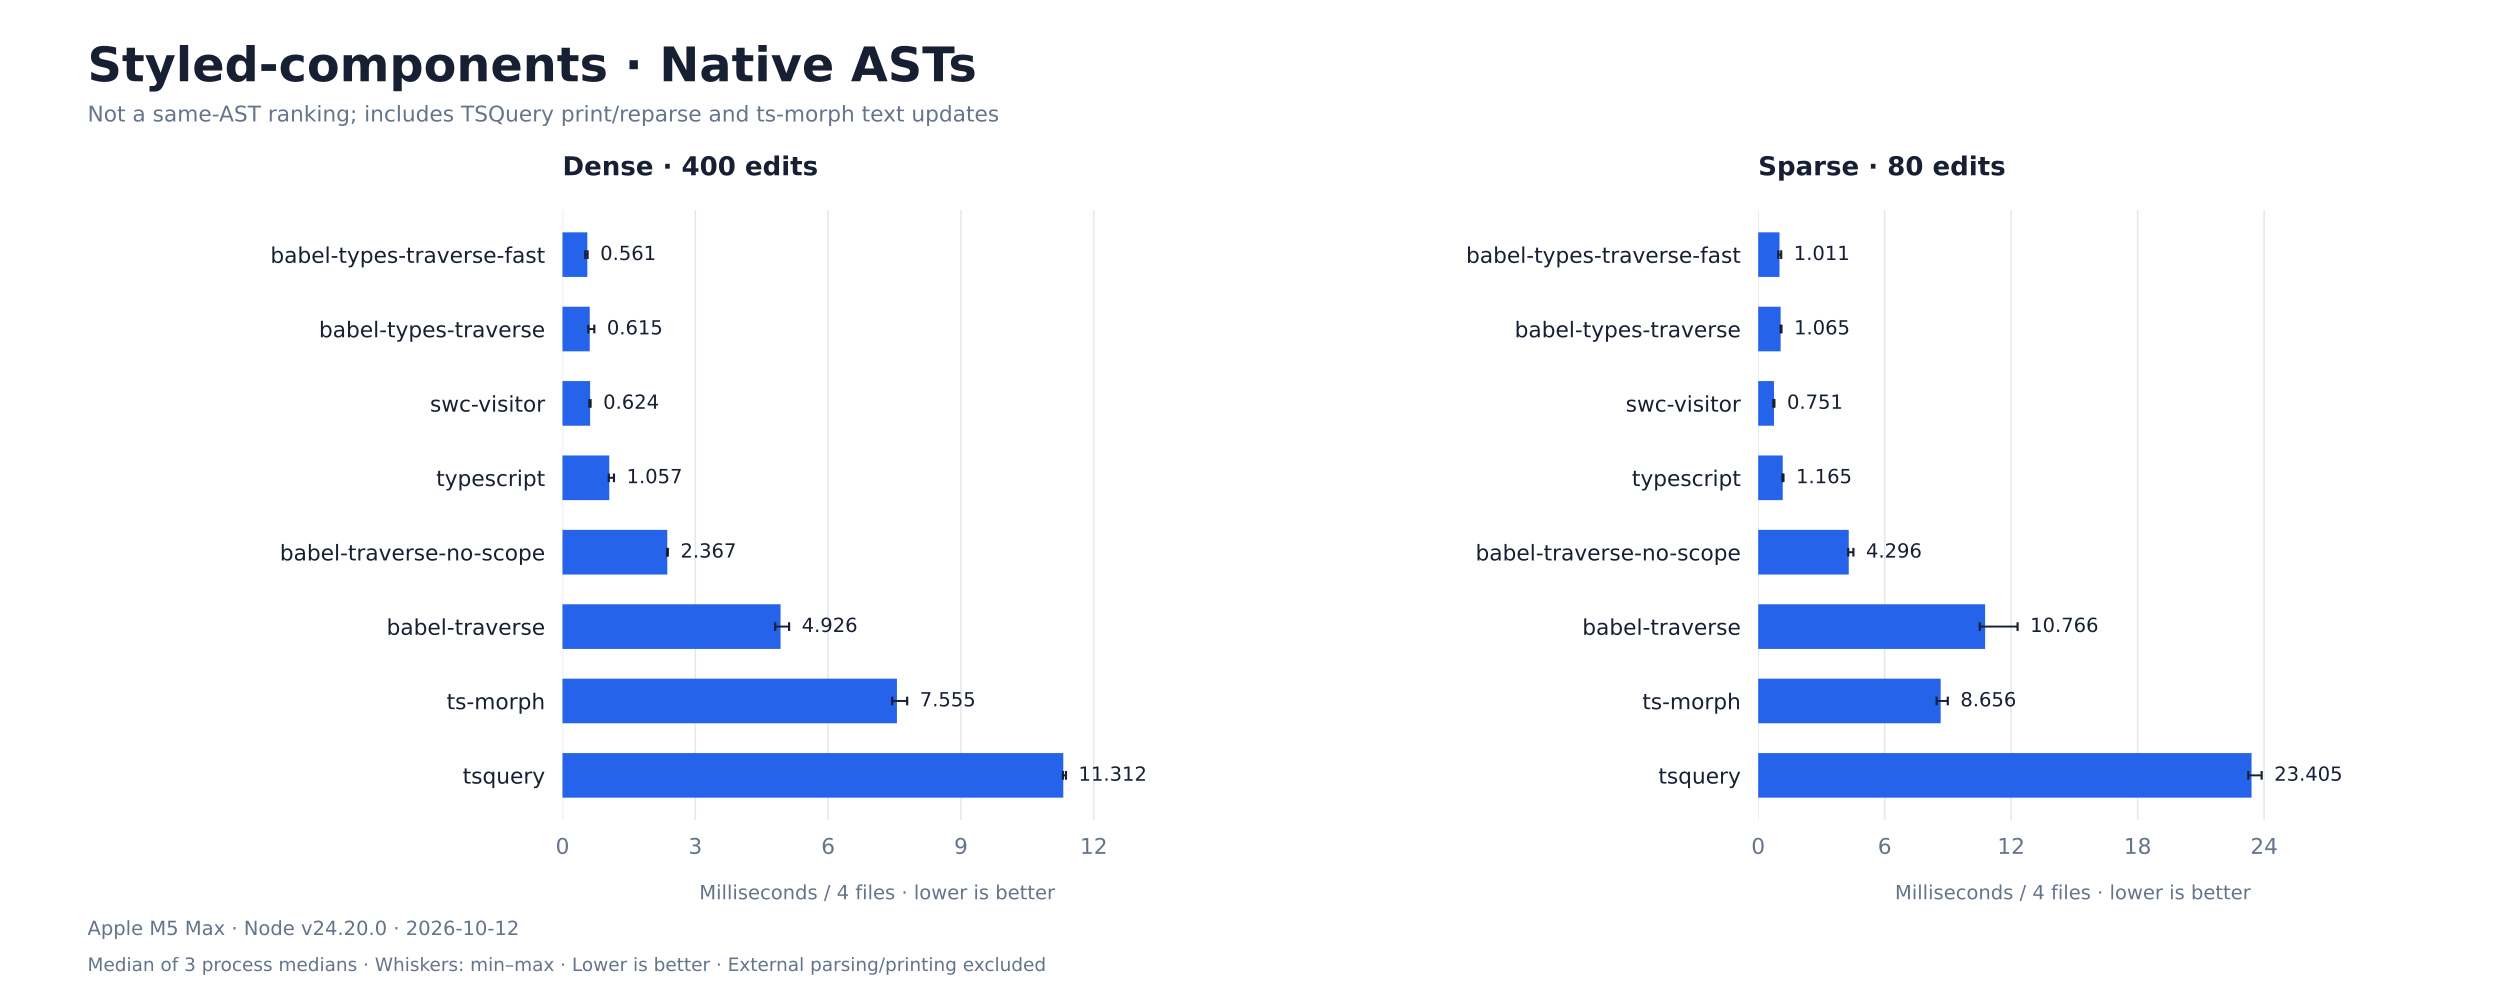
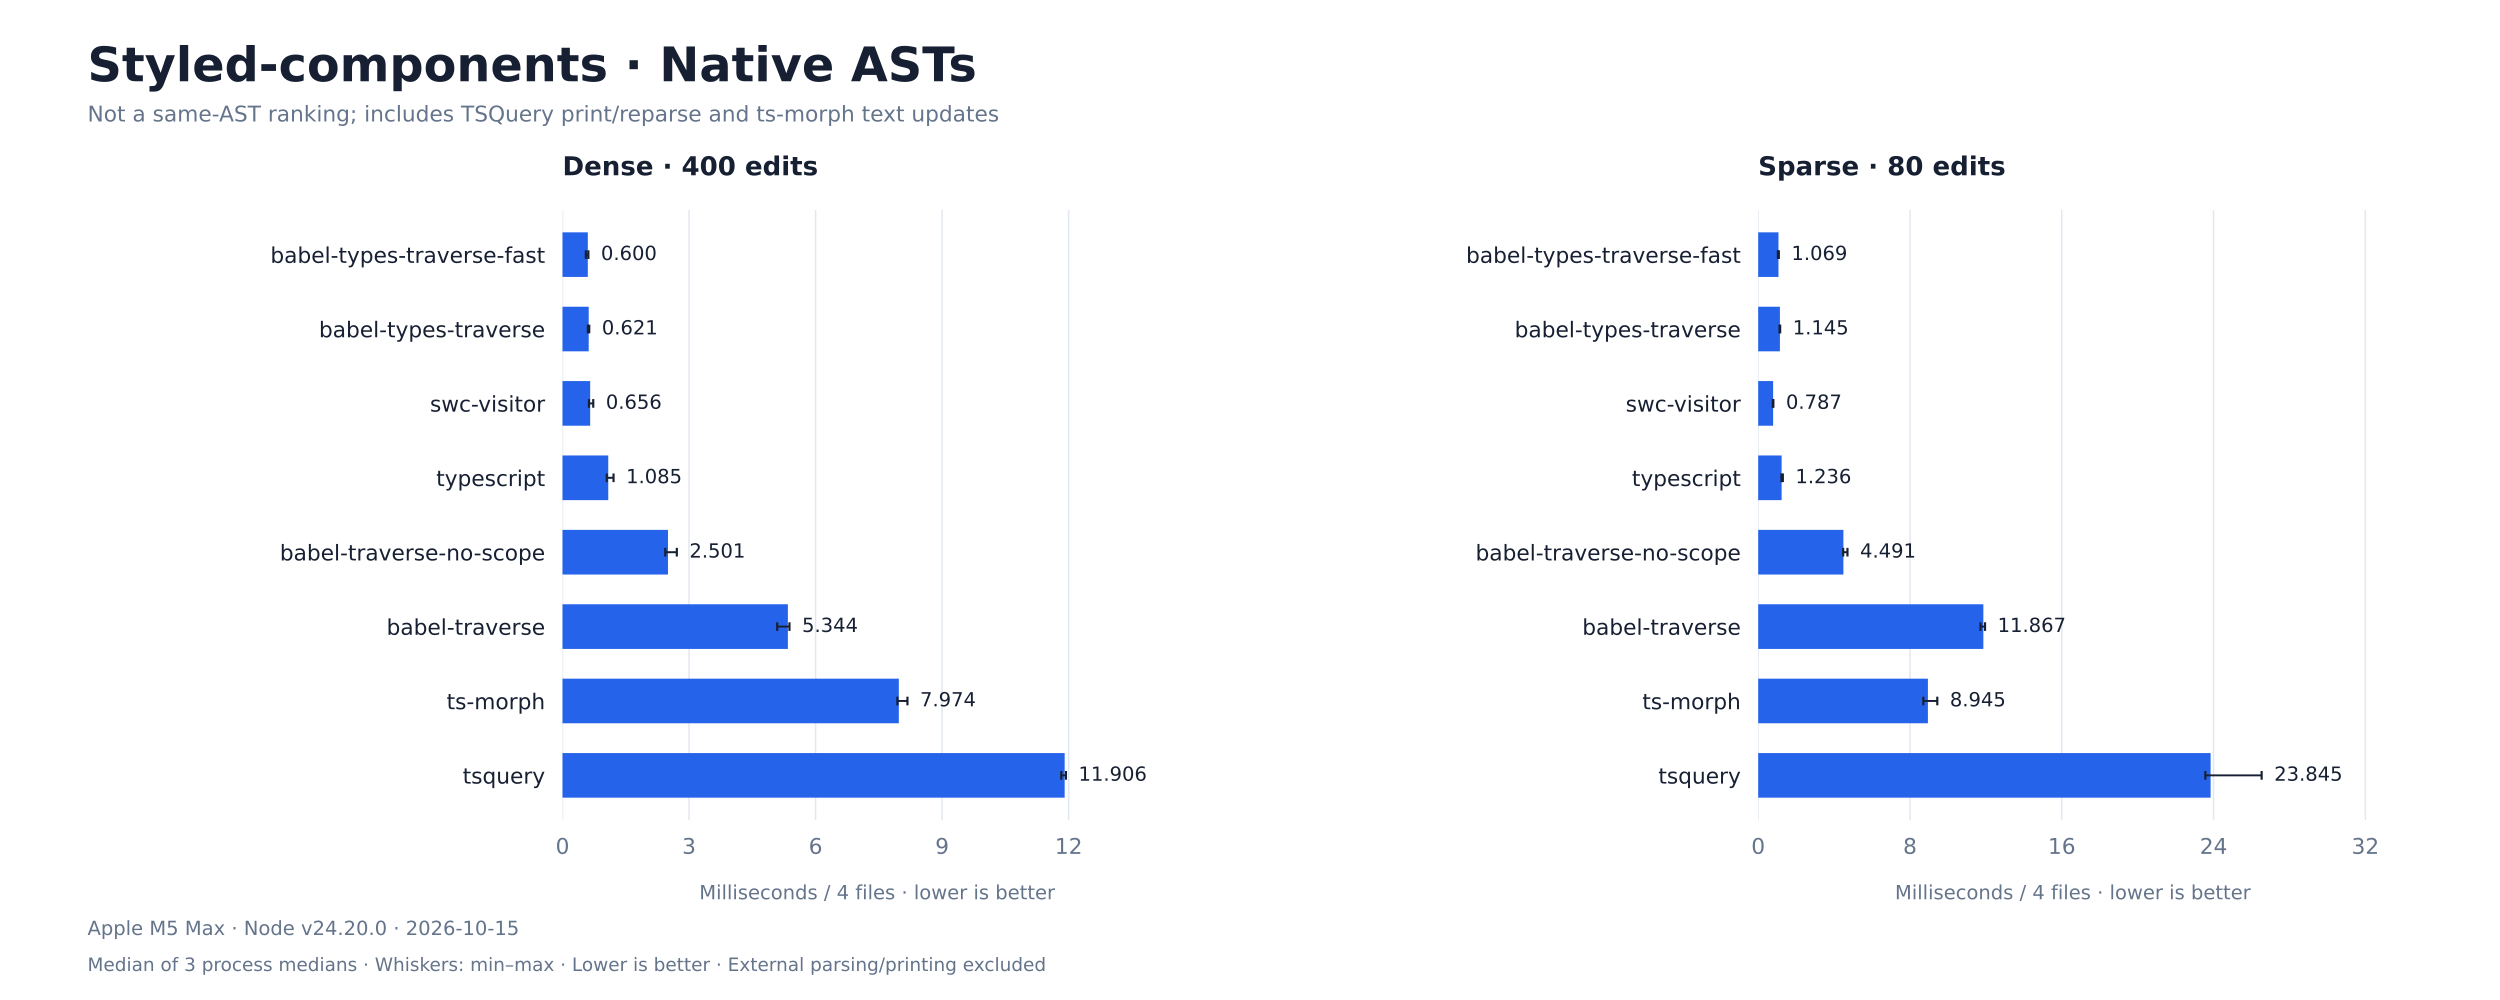
<svg xmlns="http://www.w3.org/2000/svg" xmlns:xlink="http://www.w3.org/1999/xlink" width="1152pt" height="460.8pt" viewBox="0 0 1152 460.8" version="1.1">
  <defs>
    <style type="text/css">*{stroke-linejoin: round; stroke-linecap: butt}</style>
  </defs>
  <g id="figure_1">
    <g id="patch_1">
      <path d="M 0 460.8 L 1152 460.8 L 1152 0 L 0 0 z " style="fill: #ffffff" />
    </g>
    <g id="axes_1">
      <g id="patch_2">
        <path d="M 259.2 377.856 L 549.186 377.856 L 549.186 96.768 L 259.2 96.768 z " style="fill: #ffffff" />
      </g>
      <g id="matplotlib.axis_1">
        <g id="xtick_1">
          <g id="line2d_1">
            <path d="M 259.2 377.856 L 259.2 96.768 " clip-path="url(#p7ad6d17c55)" style="fill: none; stroke: #e2e8f0; stroke-width: 0.7; stroke-linecap: square" />
          </g>
          <g id="line2d_2" />
          <g id="text_1">
            <text style="fill: #64748b; font: 10px 'DejaVu Sans'; text-anchor: middle" x="259.2" y="393.454" transform="rotate(-0 259.2 393.4544)">0</text>
          </g>
        </g>
        <g id="xtick_2">
          <g id="line2d_3">
-             <path d="M 320.401 377.856 L 320.401 96.768 " clip-path="url(#p7ad6d17c55)" style="fill: none; stroke: #e2e8f0; stroke-width: 0.7; stroke-linecap: square" />
+             <path d="M 317.508 377.856 L 317.508 96.768 " clip-path="url(#p7ad6d17c55)" style="fill: none; stroke: #e2e8f0; stroke-width: 0.7; stroke-linecap: square" />
          </g>
          <g id="line2d_4" />
          <g id="text_2">
-             <text style="fill: #64748b; font: 10px 'DejaVu Sans'; text-anchor: middle" x="320.401" y="393.454" transform="rotate(-0 320.4006 393.4544)">3</text>
+             <text style="fill: #64748b; font: 10px 'DejaVu Sans'; text-anchor: middle" x="317.508" y="393.454" transform="rotate(-0 317.5079 393.4544)">3</text>
          </g>
        </g>
        <g id="xtick_3">
          <g id="line2d_5">
-             <path d="M 381.601 377.856 L 381.601 96.768 " clip-path="url(#p7ad6d17c55)" style="fill: none; stroke: #e2e8f0; stroke-width: 0.7; stroke-linecap: square" />
+             <path d="M 375.816 377.856 L 375.816 96.768 " clip-path="url(#p7ad6d17c55)" style="fill: none; stroke: #e2e8f0; stroke-width: 0.7; stroke-linecap: square" />
          </g>
          <g id="line2d_6" />
          <g id="text_3">
-             <text style="fill: #64748b; font: 10px 'DejaVu Sans'; text-anchor: middle" x="381.601" y="393.454" transform="rotate(-0 381.6012 393.4544)">6</text>
+             <text style="fill: #64748b; font: 10px 'DejaVu Sans'; text-anchor: middle" x="375.816" y="393.454" transform="rotate(-0 375.8158 393.4544)">6</text>
          </g>
        </g>
        <g id="xtick_4">
          <g id="line2d_7">
-             <path d="M 442.802 377.856 L 442.802 96.768 " clip-path="url(#p7ad6d17c55)" style="fill: none; stroke: #e2e8f0; stroke-width: 0.7; stroke-linecap: square" />
+             <path d="M 434.124 377.856 L 434.124 96.768 " clip-path="url(#p7ad6d17c55)" style="fill: none; stroke: #e2e8f0; stroke-width: 0.7; stroke-linecap: square" />
          </g>
          <g id="line2d_8" />
          <g id="text_4">
-             <text style="fill: #64748b; font: 10px 'DejaVu Sans'; text-anchor: middle" x="442.802" y="393.454" transform="rotate(-0 442.8018 393.4544)">9</text>
+             <text style="fill: #64748b; font: 10px 'DejaVu Sans'; text-anchor: middle" x="434.124" y="393.454" transform="rotate(-0 434.1237 393.4544)">9</text>
          </g>
        </g>
        <g id="xtick_5">
          <g id="line2d_9">
-             <path d="M 504.002 377.856 L 504.002 96.768 " clip-path="url(#p7ad6d17c55)" style="fill: none; stroke: #e2e8f0; stroke-width: 0.7; stroke-linecap: square" />
+             <path d="M 492.432 377.856 L 492.432 96.768 " clip-path="url(#p7ad6d17c55)" style="fill: none; stroke: #e2e8f0; stroke-width: 0.7; stroke-linecap: square" />
          </g>
          <g id="line2d_10" />
          <g id="text_5">
-             <text style="fill: #64748b; font: 10px 'DejaVu Sans'; text-anchor: middle" x="504.002" y="393.454" transform="rotate(-0 504.0024 393.4544)">12</text>
+             <text style="fill: #64748b; font: 10px 'DejaVu Sans'; text-anchor: middle" x="492.432" y="393.454" transform="rotate(-0 492.4317 393.4544)">12</text>
          </g>
        </g>
        <g id="text_6">
          <text style="fill: #64748b; font: 9px 'DejaVu Sans'; text-anchor: middle" x="404.193" y="414.373" transform="rotate(-0 404.1931 414.3727)">Milliseconds / 4 files · lower is better</text>
        </g>
      </g>
      <g id="matplotlib.axis_2">
        <g id="ytick_1">
          <g id="line2d_11" />
          <g id="text_7">
            <text style="fill: #172033; font: 10px 'DejaVu Sans'; text-anchor: end" x="251.2" y="121.135" transform="rotate(-0 251.2 121.1346)">babel-types-traverse-fast</text>
          </g>
        </g>
        <g id="ytick_2">
          <g id="line2d_12" />
          <g id="text_8">
            <text style="fill: #172033; font: 10px 'DejaVu Sans'; text-anchor: end" x="251.2" y="155.414" transform="rotate(-0 251.2 155.4137)">babel-types-traverse</text>
          </g>
        </g>
        <g id="ytick_3">
          <g id="line2d_13" />
          <g id="text_9">
            <text style="fill: #172033; font: 10px 'DejaVu Sans'; text-anchor: end" x="251.2" y="189.693" transform="rotate(-0 251.2 189.6927)">swc-visitor</text>
          </g>
        </g>
        <g id="ytick_4">
          <g id="line2d_14" />
          <g id="text_10">
            <text style="fill: #172033; font: 10px 'DejaVu Sans'; text-anchor: end" x="251.2" y="223.972" transform="rotate(-0 251.2 223.9717)">typescript</text>
          </g>
        </g>
        <g id="ytick_5">
          <g id="line2d_15" />
          <g id="text_11">
            <text style="fill: #172033; font: 10px 'DejaVu Sans'; text-anchor: end" x="251.2" y="258.251" transform="rotate(-0 251.2 258.2507)">babel-traverse-no-scope</text>
          </g>
        </g>
        <g id="ytick_6">
          <g id="line2d_16" />
          <g id="text_12">
            <text style="fill: #172033; font: 10px 'DejaVu Sans'; text-anchor: end" x="251.2" y="292.53" transform="rotate(-0 251.2 292.5298)">babel-traverse</text>
          </g>
        </g>
        <g id="ytick_7">
          <g id="line2d_17" />
          <g id="text_13">
            <text style="fill: #172033; font: 10px 'DejaVu Sans'; text-anchor: end" x="251.2" y="326.809" transform="rotate(-0 251.2 326.8088)">ts-morph</text>
          </g>
        </g>
        <g id="ytick_8">
          <g id="line2d_18" />
          <g id="text_14">
            <text style="fill: #172033; font: 10px 'DejaVu Sans'; text-anchor: end" x="251.2" y="361.088" transform="rotate(-0 251.2 361.0878)">tsquery</text>
          </g>
        </g>
      </g>
      <g id="patch_3">
-         <path d="M 259.2 107.052 L 270.647 107.052 L 270.647 127.619 L 259.2 127.619 z " clip-path="url(#p7ad6d17c55)" style="fill: #2563eb" />
+         <path d="M 259.2 107.052 L 270.866 107.052 L 270.866 127.619 L 259.2 127.619 z " clip-path="url(#p7ad6d17c55)" style="fill: #2563eb" />
      </g>
      <g id="patch_4">
-         <path d="M 259.2 141.331 L 271.751 141.331 L 271.751 161.898 L 259.2 161.898 z " clip-path="url(#p7ad6d17c55)" style="fill: #2563eb" />
+         <path d="M 259.2 141.331 L 271.277 141.331 L 271.277 161.898 L 259.2 161.898 z " clip-path="url(#p7ad6d17c55)" style="fill: #2563eb" />
      </g>
      <g id="patch_5">
-         <path d="M 259.2 175.61 L 271.928 175.61 L 271.928 196.177 L 259.2 196.177 z " clip-path="url(#p7ad6d17c55)" style="fill: #2563eb" />
+         <path d="M 259.2 175.61 L 271.949 175.61 L 271.949 196.177 L 259.2 196.177 z " clip-path="url(#p7ad6d17c55)" style="fill: #2563eb" />
      </g>
      <g id="patch_6">
-         <path d="M 259.2 209.889 L 280.758 209.889 L 280.758 230.456 L 259.2 230.456 z " clip-path="url(#p7ad6d17c55)" style="fill: #2563eb" />
+         <path d="M 259.2 209.889 L 280.286 209.889 L 280.286 230.456 L 259.2 230.456 z " clip-path="url(#p7ad6d17c55)" style="fill: #2563eb" />
      </g>
      <g id="patch_7">
-         <path d="M 259.2 244.168 L 307.494 244.168 L 307.494 264.735 L 259.2 264.735 z " clip-path="url(#p7ad6d17c55)" style="fill: #2563eb" />
+         <path d="M 259.2 244.168 L 307.807 244.168 L 307.807 264.735 L 259.2 264.735 z " clip-path="url(#p7ad6d17c55)" style="fill: #2563eb" />
      </g>
      <g id="patch_8">
-         <path d="M 259.2 278.447 L 359.682 278.447 L 359.682 299.014 L 259.2 299.014 z " clip-path="url(#p7ad6d17c55)" style="fill: #2563eb" />
+         <path d="M 259.2 278.447 L 363.06 278.447 L 363.06 299.014 L 259.2 299.014 z " clip-path="url(#p7ad6d17c55)" style="fill: #2563eb" />
      </g>
      <g id="patch_9">
-         <path d="M 259.2 312.726 L 413.316 312.726 L 413.316 333.293 L 259.2 333.293 z " clip-path="url(#p7ad6d17c55)" style="fill: #2563eb" />
+         <path d="M 259.2 312.726 L 414.184 312.726 L 414.184 333.293 L 259.2 333.293 z " clip-path="url(#p7ad6d17c55)" style="fill: #2563eb" />
      </g>
      <g id="patch_10">
-         <path d="M 259.2 347.005 L 489.967 347.005 L 489.967 367.572 L 259.2 367.572 z " clip-path="url(#p7ad6d17c55)" style="fill: #2563eb" />
+         <path d="M 259.2 347.005 L 490.596 347.005 L 490.596 367.572 L 259.2 367.572 z " clip-path="url(#p7ad6d17c55)" style="fill: #2563eb" />
      </g>
      <g id="text_15">
-         <text style="fill: #172033; font: 9px 'DejaVu Sans'; text-anchor: start" x="276.565" y="119.819" transform="rotate(-0 276.565 119.8189)">0.561</text>
+         <text style="fill: #172033; font: 9px 'DejaVu Sans'; text-anchor: start" x="276.919" y="119.819" transform="rotate(-0 276.9192 119.8189)">0.600</text>
      </g>
      <g id="text_16">
-         <text style="fill: #172033; font: 9px 'DejaVu Sans'; text-anchor: start" x="279.646" y="154.098" transform="rotate(-0 279.6462 154.0979)">0.615</text>
+         <text style="fill: #172033; font: 9px 'DejaVu Sans'; text-anchor: start" x="277.318" y="154.098" transform="rotate(-0 277.3181 154.0979)">0.621</text>
      </g>
      <g id="text_17">
-         <text style="fill: #172033; font: 9px 'DejaVu Sans'; text-anchor: start" x="277.939" y="188.377" transform="rotate(-0 277.9386 188.3769)">0.624</text>
+         <text style="fill: #172033; font: 9px 'DejaVu Sans'; text-anchor: start" x="279.171" y="188.377" transform="rotate(-0 279.1714 188.3769)">0.656</text>
      </g>
      <g id="text_18">
-         <text style="fill: #172033; font: 9px 'DejaVu Sans'; text-anchor: start" x="288.72" y="222.656" transform="rotate(-0 288.7196 222.6559)">1.057</text>
+         <text style="fill: #172033; font: 9px 'DejaVu Sans'; text-anchor: start" x="288.517" y="222.656" transform="rotate(-0 288.5172 222.6559)">1.085</text>
      </g>
      <g id="text_19">
-         <text style="fill: #172033; font: 9px 'DejaVu Sans'; text-anchor: start" x="313.56" y="256.935" transform="rotate(-0 313.5599 256.935)">2.367</text>
+         <text style="fill: #172033; font: 9px 'DejaVu Sans'; text-anchor: start" x="317.685" y="256.935" transform="rotate(-0 317.6846 256.935)">2.501</text>
      </g>
      <g id="text_20">
-         <text style="fill: #172033; font: 9px 'DejaVu Sans'; text-anchor: start" x="369.408" y="291.214" transform="rotate(-0 369.4084 291.214)">4.926</text>
+         <text style="fill: #172033; font: 9px 'DejaVu Sans'; text-anchor: start" x="369.588" y="291.214" transform="rotate(-0 369.5879 291.214)">5.344</text>
      </g>
      <g id="text_21">
-         <text style="fill: #172033; font: 9px 'DejaVu Sans'; text-anchor: start" x="423.826" y="325.493" transform="rotate(-0 423.8259 325.493)">7.555</text>
+         <text style="fill: #172033; font: 9px 'DejaVu Sans'; text-anchor: start" x="423.952" y="325.493" transform="rotate(-0 423.9515 325.493)">7.974</text>
      </g>
      <g id="text_22">
-         <text style="fill: #172033; font: 9px 'DejaVu Sans'; text-anchor: start" x="496.989" y="359.772" transform="rotate(-0 496.9887 359.772)">11.312</text>
+         <text style="fill: #172033; font: 9px 'DejaVu Sans'; text-anchor: start" x="496.989" y="359.772" transform="rotate(-0 496.9887 359.772)">11.906</text>
      </g>
      <g id="text_23">
        <text style="fill: #172033; font: 700 12px 'DejaVu Sans'; text-anchor: start" x="259.2" y="80.768" transform="rotate(-0 259.2 80.768)">Dense · 400 edits</text>
      </g>
      <g id="LineCollection_1">
-         <path d="M 269.684 117.335 L 270.765 117.335 " clip-path="url(#p7ad6d17c55)" style="fill: none; stroke: #172033; stroke-width: 0.9" />
-         <path d="M 271.087 151.614 L 273.846 151.614 " clip-path="url(#p7ad6d17c55)" style="fill: none; stroke: #172033; stroke-width: 0.9" />
-         <path d="M 271.588 185.893 L 272.139 185.893 " clip-path="url(#p7ad6d17c55)" style="fill: none; stroke: #172033; stroke-width: 0.9" />
-         <path d="M 280.516 220.172 L 282.92 220.172 " clip-path="url(#p7ad6d17c55)" style="fill: none; stroke: #172033; stroke-width: 0.9" />
-         <path d="M 307.35 254.452 L 307.76 254.452 " clip-path="url(#p7ad6d17c55)" style="fill: none; stroke: #172033; stroke-width: 0.9" />
-         <path d="M 357.213 288.731 L 363.609 288.731 " clip-path="url(#p7ad6d17c55)" style="fill: none; stroke: #172033; stroke-width: 0.9" />
-         <path d="M 411.127 323.01 L 418.026 323.01 " clip-path="url(#p7ad6d17c55)" style="fill: none; stroke: #172033; stroke-width: 0.9" />
-         <path d="M 489.784 357.289 L 491.189 357.289 " clip-path="url(#p7ad6d17c55)" style="fill: none; stroke: #172033; stroke-width: 0.9" />
+         <path d="M 269.948 117.335 L 271.119 117.335 " clip-path="url(#p7ad6d17c55)" style="fill: none; stroke: #172033; stroke-width: 0.9" />
+         <path d="M 270.897 151.614 L 271.518 151.614 " clip-path="url(#p7ad6d17c55)" style="fill: none; stroke: #172033; stroke-width: 0.9" />
+         <path d="M 271.399 185.893 L 273.372 185.893 " clip-path="url(#p7ad6d17c55)" style="fill: none; stroke: #172033; stroke-width: 0.9" />
+         <path d="M 279.589 220.172 L 282.718 220.172 " clip-path="url(#p7ad6d17c55)" style="fill: none; stroke: #172033; stroke-width: 0.9" />
+         <path d="M 306.557 254.452 L 311.885 254.452 " clip-path="url(#p7ad6d17c55)" style="fill: none; stroke: #172033; stroke-width: 0.9" />
+         <path d="M 358.138 288.731 L 363.788 288.731 " clip-path="url(#p7ad6d17c55)" style="fill: none; stroke: #172033; stroke-width: 0.9" />
+         <path d="M 413.507 323.01 L 418.152 323.01 " clip-path="url(#p7ad6d17c55)" style="fill: none; stroke: #172033; stroke-width: 0.9" />
+         <path d="M 489.031 357.289 L 491.189 357.289 " clip-path="url(#p7ad6d17c55)" style="fill: none; stroke: #172033; stroke-width: 0.9" />
      </g>
      <g id="line2d_19">
        <defs>
          <path id="m82ea546049" d="M 0 2 L 0 -2 " style="stroke: #172033" />
        </defs>
        <g clip-path="url(#p7ad6d17c55)">
-           <use xlink:href="#m82ea546049" x="269.684" y="117.335" style="fill: #172033; stroke: #172033" />
-           <use xlink:href="#m82ea546049" x="271.087" y="151.614" style="fill: #172033; stroke: #172033" />
-           <use xlink:href="#m82ea546049" x="271.588" y="185.893" style="fill: #172033; stroke: #172033" />
-           <use xlink:href="#m82ea546049" x="280.516" y="220.172" style="fill: #172033; stroke: #172033" />
-           <use xlink:href="#m82ea546049" x="307.35" y="254.452" style="fill: #172033; stroke: #172033" />
-           <use xlink:href="#m82ea546049" x="357.213" y="288.731" style="fill: #172033; stroke: #172033" />
-           <use xlink:href="#m82ea546049" x="411.127" y="323.01" style="fill: #172033; stroke: #172033" />
-           <use xlink:href="#m82ea546049" x="489.784" y="357.289" style="fill: #172033; stroke: #172033" />
+           <use xlink:href="#m82ea546049" x="269.948" y="117.335" style="fill: #172033; stroke: #172033" />
+           <use xlink:href="#m82ea546049" x="270.897" y="151.614" style="fill: #172033; stroke: #172033" />
+           <use xlink:href="#m82ea546049" x="271.399" y="185.893" style="fill: #172033; stroke: #172033" />
+           <use xlink:href="#m82ea546049" x="279.589" y="220.172" style="fill: #172033; stroke: #172033" />
+           <use xlink:href="#m82ea546049" x="306.557" y="254.452" style="fill: #172033; stroke: #172033" />
+           <use xlink:href="#m82ea546049" x="358.138" y="288.731" style="fill: #172033; stroke: #172033" />
+           <use xlink:href="#m82ea546049" x="413.507" y="323.01" style="fill: #172033; stroke: #172033" />
+           <use xlink:href="#m82ea546049" x="489.031" y="357.289" style="fill: #172033; stroke: #172033" />
        </g>
      </g>
      <g id="line2d_20">
        <g clip-path="url(#p7ad6d17c55)">
-           <use xlink:href="#m82ea546049" x="270.765" y="117.335" style="fill: #172033; stroke: #172033" />
-           <use xlink:href="#m82ea546049" x="273.846" y="151.614" style="fill: #172033; stroke: #172033" />
-           <use xlink:href="#m82ea546049" x="272.139" y="185.893" style="fill: #172033; stroke: #172033" />
-           <use xlink:href="#m82ea546049" x="282.92" y="220.172" style="fill: #172033; stroke: #172033" />
-           <use xlink:href="#m82ea546049" x="307.76" y="254.452" style="fill: #172033; stroke: #172033" />
-           <use xlink:href="#m82ea546049" x="363.609" y="288.731" style="fill: #172033; stroke: #172033" />
-           <use xlink:href="#m82ea546049" x="418.026" y="323.01" style="fill: #172033; stroke: #172033" />
+           <use xlink:href="#m82ea546049" x="271.119" y="117.335" style="fill: #172033; stroke: #172033" />
+           <use xlink:href="#m82ea546049" x="271.518" y="151.614" style="fill: #172033; stroke: #172033" />
+           <use xlink:href="#m82ea546049" x="273.372" y="185.893" style="fill: #172033; stroke: #172033" />
+           <use xlink:href="#m82ea546049" x="282.718" y="220.172" style="fill: #172033; stroke: #172033" />
+           <use xlink:href="#m82ea546049" x="311.885" y="254.452" style="fill: #172033; stroke: #172033" />
+           <use xlink:href="#m82ea546049" x="363.788" y="288.731" style="fill: #172033; stroke: #172033" />
+           <use xlink:href="#m82ea546049" x="418.152" y="323.01" style="fill: #172033; stroke: #172033" />
          <use xlink:href="#m82ea546049" x="491.189" y="357.289" style="fill: #172033; stroke: #172033" />
        </g>
      </g>
    </g>
    <g id="axes_2">
      <g id="patch_11">
        <path d="M 810.174 377.856 L 1100.16 377.856 L 1100.16 96.768 L 810.174 96.768 z " style="fill: #ffffff" />
      </g>
      <g id="matplotlib.axis_3">
        <g id="xtick_6">
          <g id="line2d_21">
            <path d="M 810.174 377.856 L 810.174 96.768 " clip-path="url(#p70b5d48625)" style="fill: none; stroke: #e2e8f0; stroke-width: 0.7; stroke-linecap: square" />
          </g>
          <g id="line2d_22" />
          <g id="text_24">
            <text style="fill: #64748b; font: 10px 'DejaVu Sans'; text-anchor: middle" x="810.174" y="393.454" transform="rotate(-0 810.1738 393.4544)">0</text>
          </g>
        </g>
        <g id="xtick_7">
          <g id="line2d_23">
-             <path d="M 868.456 377.856 L 868.456 96.768 " clip-path="url(#p70b5d48625)" style="fill: none; stroke: #e2e8f0; stroke-width: 0.7; stroke-linecap: square" />
+             <path d="M 880.118 377.856 L 880.118 96.768 " clip-path="url(#p70b5d48625)" style="fill: none; stroke: #e2e8f0; stroke-width: 0.7; stroke-linecap: square" />
          </g>
          <g id="line2d_24" />
          <g id="text_25">
-             <text style="fill: #64748b; font: 10px 'DejaVu Sans'; text-anchor: middle" x="868.456" y="393.454" transform="rotate(-0 868.4558 393.4544)">6</text>
+             <text style="fill: #64748b; font: 10px 'DejaVu Sans'; text-anchor: middle" x="880.118" y="393.454" transform="rotate(-0 880.1177 393.4544)">8</text>
          </g>
        </g>
        <g id="xtick_8">
          <g id="line2d_25">
-             <path d="M 926.738 377.856 L 926.738 96.768 " clip-path="url(#p70b5d48625)" style="fill: none; stroke: #e2e8f0; stroke-width: 0.7; stroke-linecap: square" />
+             <path d="M 950.062 377.856 L 950.062 96.768 " clip-path="url(#p70b5d48625)" style="fill: none; stroke: #e2e8f0; stroke-width: 0.7; stroke-linecap: square" />
          </g>
          <g id="line2d_26" />
          <g id="text_26">
-             <text style="fill: #64748b; font: 10px 'DejaVu Sans'; text-anchor: middle" x="926.738" y="393.454" transform="rotate(-0 926.7377 393.4544)">12</text>
+             <text style="fill: #64748b; font: 10px 'DejaVu Sans'; text-anchor: middle" x="950.062" y="393.454" transform="rotate(-0 950.0616 393.4544)">16</text>
          </g>
        </g>
        <g id="xtick_9">
          <g id="line2d_27">
-             <path d="M 985.02 377.856 L 985.02 96.768 " clip-path="url(#p70b5d48625)" style="fill: none; stroke: #e2e8f0; stroke-width: 0.7; stroke-linecap: square" />
+             <path d="M 1020.005 377.856 L 1020.005 96.768 " clip-path="url(#p70b5d48625)" style="fill: none; stroke: #e2e8f0; stroke-width: 0.7; stroke-linecap: square" />
          </g>
          <g id="line2d_28" />
          <g id="text_27">
-             <text style="fill: #64748b; font: 10px 'DejaVu Sans'; text-anchor: middle" x="985.02" y="393.454" transform="rotate(-0 985.0197 393.4544)">18</text>
+             <text style="fill: #64748b; font: 10px 'DejaVu Sans'; text-anchor: middle" x="1020.005" y="393.454" transform="rotate(-0 1020.005 393.4544)">24</text>
          </g>
        </g>
        <g id="xtick_10">
          <g id="line2d_29">
-             <path d="M 1043.302 377.856 L 1043.302 96.768 " clip-path="url(#p70b5d48625)" style="fill: none; stroke: #e2e8f0; stroke-width: 0.7; stroke-linecap: square" />
+             <path d="M 1089.949 377.856 L 1089.949 96.768 " clip-path="url(#p70b5d48625)" style="fill: none; stroke: #e2e8f0; stroke-width: 0.7; stroke-linecap: square" />
          </g>
          <g id="line2d_30" />
          <g id="text_28">
-             <text style="fill: #64748b; font: 10px 'DejaVu Sans'; text-anchor: middle" x="1043.302" y="393.454" transform="rotate(-0 1043.302 393.4544)">24</text>
+             <text style="fill: #64748b; font: 10px 'DejaVu Sans'; text-anchor: middle" x="1089.949" y="393.454" transform="rotate(-0 1089.949 393.4544)">32</text>
          </g>
        </g>
        <g id="text_29">
          <text style="fill: #64748b; font: 9px 'DejaVu Sans'; text-anchor: middle" x="955.167" y="414.373" transform="rotate(-0 955.1669 414.3727)">Milliseconds / 4 files · lower is better</text>
        </g>
      </g>
      <g id="matplotlib.axis_4">
        <g id="ytick_9">
          <g id="line2d_31" />
          <g id="text_30">
            <text style="fill: #172033; font: 10px 'DejaVu Sans'; text-anchor: end" x="802.174" y="121.135" transform="rotate(-0 802.1738 121.1346)">babel-types-traverse-fast</text>
          </g>
        </g>
        <g id="ytick_10">
          <g id="line2d_32" />
          <g id="text_31">
            <text style="fill: #172033; font: 10px 'DejaVu Sans'; text-anchor: end" x="802.174" y="155.414" transform="rotate(-0 802.1738 155.4137)">babel-types-traverse</text>
          </g>
        </g>
        <g id="ytick_11">
          <g id="line2d_33" />
          <g id="text_32">
            <text style="fill: #172033; font: 10px 'DejaVu Sans'; text-anchor: end" x="802.174" y="189.693" transform="rotate(-0 802.1738 189.6927)">swc-visitor</text>
          </g>
        </g>
        <g id="ytick_12">
          <g id="line2d_34" />
          <g id="text_33">
            <text style="fill: #172033; font: 10px 'DejaVu Sans'; text-anchor: end" x="802.174" y="223.972" transform="rotate(-0 802.1738 223.9717)">typescript</text>
          </g>
        </g>
        <g id="ytick_13">
          <g id="line2d_35" />
          <g id="text_34">
            <text style="fill: #172033; font: 10px 'DejaVu Sans'; text-anchor: end" x="802.174" y="258.251" transform="rotate(-0 802.1738 258.2507)">babel-traverse-no-scope</text>
          </g>
        </g>
        <g id="ytick_14">
          <g id="line2d_36" />
          <g id="text_35">
            <text style="fill: #172033; font: 10px 'DejaVu Sans'; text-anchor: end" x="802.174" y="292.53" transform="rotate(-0 802.1738 292.5298)">babel-traverse</text>
          </g>
        </g>
        <g id="ytick_15">
          <g id="line2d_37" />
          <g id="text_36">
            <text style="fill: #172033; font: 10px 'DejaVu Sans'; text-anchor: end" x="802.174" y="326.809" transform="rotate(-0 802.1738 326.8088)">ts-morph</text>
          </g>
        </g>
        <g id="ytick_16">
          <g id="line2d_38" />
          <g id="text_37">
            <text style="fill: #172033; font: 10px 'DejaVu Sans'; text-anchor: end" x="802.174" y="361.088" transform="rotate(-0 802.1738 361.0878)">tsquery</text>
          </g>
        </g>
      </g>
      <g id="patch_12">
-         <path d="M 810.174 107.052 L 819.997 107.052 L 819.997 127.619 L 810.174 127.619 z " clip-path="url(#p70b5d48625)" style="fill: #2563eb" />
+         <path d="M 810.174 107.052 L 819.52 107.052 L 819.52 127.619 L 810.174 127.619 z " clip-path="url(#p70b5d48625)" style="fill: #2563eb" />
      </g>
      <g id="patch_13">
-         <path d="M 810.174 141.331 L 820.521 141.331 L 820.521 161.898 L 810.174 161.898 z " clip-path="url(#p70b5d48625)" style="fill: #2563eb" />
+         <path d="M 810.174 141.331 L 820.186 141.331 L 820.186 161.898 L 810.174 161.898 z " clip-path="url(#p70b5d48625)" style="fill: #2563eb" />
      </g>
      <g id="patch_14">
-         <path d="M 810.174 175.61 L 817.468 175.61 L 817.468 196.177 L 810.174 196.177 z " clip-path="url(#p70b5d48625)" style="fill: #2563eb" />
+         <path d="M 810.174 175.61 L 817.052 175.61 L 817.052 196.177 L 810.174 196.177 z " clip-path="url(#p70b5d48625)" style="fill: #2563eb" />
      </g>
      <g id="patch_15">
-         <path d="M 810.174 209.889 L 821.487 209.889 L 821.487 230.456 L 810.174 230.456 z " clip-path="url(#p70b5d48625)" style="fill: #2563eb" />
+         <path d="M 810.174 209.889 L 820.976 209.889 L 820.976 230.456 L 810.174 230.456 z " clip-path="url(#p70b5d48625)" style="fill: #2563eb" />
      </g>
      <g id="patch_16">
-         <path d="M 810.174 244.168 L 851.905 244.168 L 851.905 264.735 L 810.174 264.735 z " clip-path="url(#p70b5d48625)" style="fill: #2563eb" />
+         <path d="M 810.174 244.168 L 849.439 244.168 L 849.439 264.735 L 810.174 264.735 z " clip-path="url(#p70b5d48625)" style="fill: #2563eb" />
      </g>
      <g id="patch_17">
-         <path d="M 810.174 278.447 L 914.751 278.447 L 914.751 299.014 L 810.174 299.014 z " clip-path="url(#p70b5d48625)" style="fill: #2563eb" />
+         <path d="M 810.174 278.447 L 913.93 278.447 L 913.93 299.014 L 810.174 299.014 z " clip-path="url(#p70b5d48625)" style="fill: #2563eb" />
      </g>
      <g id="patch_18">
-         <path d="M 810.174 312.726 L 894.26 312.726 L 894.26 333.293 L 810.174 333.293 z " clip-path="url(#p70b5d48625)" style="fill: #2563eb" />
+         <path d="M 810.174 312.726 L 888.383 312.726 L 888.383 333.293 L 810.174 333.293 z " clip-path="url(#p70b5d48625)" style="fill: #2563eb" />
      </g>
      <g id="patch_19">
-         <path d="M 810.174 347.005 L 1037.518 347.005 L 1037.518 367.572 L 810.174 367.572 z " clip-path="url(#p70b5d48625)" style="fill: #2563eb" />
+         <path d="M 810.174 347.005 L 1018.646 347.005 L 1018.646 367.572 L 810.174 367.572 z " clip-path="url(#p70b5d48625)" style="fill: #2563eb" />
      </g>
      <g id="text_38">
-         <text style="fill: #172033; font: 9px 'DejaVu Sans'; text-anchor: start" x="826.576" y="119.819" transform="rotate(-0 826.576 119.8189)">1.011</text>
+         <text style="fill: #172033; font: 9px 'DejaVu Sans'; text-anchor: start" x="825.493" y="119.819" transform="rotate(-0 825.4934 119.8189)">1.069</text>
      </g>
      <g id="text_39">
-         <text style="fill: #172033; font: 9px 'DejaVu Sans'; text-anchor: start" x="826.702" y="154.098" transform="rotate(-0 826.7019 154.0979)">1.065</text>
+         <text style="fill: #172033; font: 9px 'DejaVu Sans'; text-anchor: start" x="826.098" y="154.098" transform="rotate(-0 826.0983 154.0979)">1.145</text>
      </g>
      <g id="text_40">
-         <text style="fill: #172033; font: 9px 'DejaVu Sans'; text-anchor: start" x="823.447" y="188.377" transform="rotate(-0 823.4466 188.3769)">0.751</text>
+         <text style="fill: #172033; font: 9px 'DejaVu Sans'; text-anchor: start" x="822.964" y="188.377" transform="rotate(-0 822.9644 188.3769)">0.787</text>
      </g>
      <g id="text_41">
-         <text style="fill: #172033; font: 9px 'DejaVu Sans'; text-anchor: start" x="827.622" y="222.656" transform="rotate(-0 827.6218 222.6559)">1.165</text>
+         <text style="fill: #172033; font: 9px 'DejaVu Sans'; text-anchor: start" x="827.335" y="222.656" transform="rotate(-0 827.335 222.6559)">1.236</text>
      </g>
      <g id="text_42">
-         <text style="fill: #172033; font: 9px 'DejaVu Sans'; text-anchor: start" x="859.843" y="256.935" transform="rotate(-0 859.8434 256.935)">4.296</text>
+         <text style="fill: #172033; font: 9px 'DejaVu Sans'; text-anchor: start" x="857.109" y="256.935" transform="rotate(-0 857.1085 256.935)">4.491</text>
      </g>
      <g id="text_43">
-         <text style="fill: #172033; font: 9px 'DejaVu Sans'; text-anchor: start" x="935.501" y="291.214" transform="rotate(-0 935.5007 291.214)">10.766</text>
+         <text style="fill: #172033; font: 9px 'DejaVu Sans'; text-anchor: start" x="920.506" y="291.214" transform="rotate(-0 920.5059 291.214)">11.867</text>
      </g>
      <g id="text_44">
-         <text style="fill: #172033; font: 9px 'DejaVu Sans'; text-anchor: start" x="903.343" y="325.493" transform="rotate(-0 903.3433 325.493)">8.656</text>
+         <text style="fill: #172033; font: 9px 'DejaVu Sans'; text-anchor: start" x="898.504" y="325.493" transform="rotate(-0 898.5042 325.493)">8.945</text>
      </g>
      <g id="text_45">
-         <text style="fill: #172033; font: 9px 'DejaVu Sans'; text-anchor: start" x="1047.962" y="359.772" transform="rotate(-0 1047.962 359.772)">23.405</text>
+         <text style="fill: #172033; font: 9px 'DejaVu Sans'; text-anchor: start" x="1047.962" y="359.772" transform="rotate(-0 1047.962 359.772)">23.845</text>
      </g>
      <g id="text_46">
        <text style="fill: #172033; font: 700 12px 'DejaVu Sans'; text-anchor: start" x="810.174" y="80.768" transform="rotate(-0 810.1738 80.768)">Sparse · 80 edits</text>
      </g>
      <g id="LineCollection_2">
-         <path d="M 819.442 117.335 L 820.776 117.335 " clip-path="url(#p70b5d48625)" style="fill: none; stroke: #172033; stroke-width: 0.9" />
-         <path d="M 820.499 151.614 L 820.902 151.614 " clip-path="url(#p70b5d48625)" style="fill: none; stroke: #172033; stroke-width: 0.9" />
-         <path d="M 817.123 185.893 L 817.647 185.893 " clip-path="url(#p70b5d48625)" style="fill: none; stroke: #172033; stroke-width: 0.9" />
-         <path d="M 821.292 220.172 L 821.822 220.172 " clip-path="url(#p70b5d48625)" style="fill: none; stroke: #172033; stroke-width: 0.9" />
-         <path d="M 851.662 254.452 L 854.044 254.452 " clip-path="url(#p70b5d48625)" style="fill: none; stroke: #172033; stroke-width: 0.9" />
-         <path d="M 912.272 288.731 L 929.701 288.731 " clip-path="url(#p70b5d48625)" style="fill: none; stroke: #172033; stroke-width: 0.9" />
-         <path d="M 892.4 323.01 L 897.544 323.01 " clip-path="url(#p70b5d48625)" style="fill: none; stroke: #172033; stroke-width: 0.9" />
-         <path d="M 1036.018 357.289 L 1042.163 357.289 " clip-path="url(#p70b5d48625)" style="fill: none; stroke: #172033; stroke-width: 0.9" />
+         <path d="M 819.244 117.335 L 819.694 117.335 " clip-path="url(#p70b5d48625)" style="fill: none; stroke: #172033; stroke-width: 0.9" />
+         <path d="M 820.017 151.614 L 820.299 151.614 " clip-path="url(#p70b5d48625)" style="fill: none; stroke: #172033; stroke-width: 0.9" />
+         <path d="M 816.912 185.893 L 817.165 185.893 " clip-path="url(#p70b5d48625)" style="fill: none; stroke: #172033; stroke-width: 0.9" />
+         <path d="M 820.889 220.172 L 821.535 220.172 " clip-path="url(#p70b5d48625)" style="fill: none; stroke: #172033; stroke-width: 0.9" />
+         <path d="M 849.341 254.452 L 851.309 254.452 " clip-path="url(#p70b5d48625)" style="fill: none; stroke: #172033; stroke-width: 0.9" />
+         <path d="M 912.598 288.731 L 914.706 288.731 " clip-path="url(#p70b5d48625)" style="fill: none; stroke: #172033; stroke-width: 0.9" />
+         <path d="M 886.273 323.01 L 892.704 323.01 " clip-path="url(#p70b5d48625)" style="fill: none; stroke: #172033; stroke-width: 0.9" />
+         <path d="M 1016.23 357.289 L 1042.163 357.289 " clip-path="url(#p70b5d48625)" style="fill: none; stroke: #172033; stroke-width: 0.9" />
      </g>
      <g id="line2d_39">
        <g clip-path="url(#p70b5d48625)">
-           <use xlink:href="#m82ea546049" x="819.442" y="117.335" style="fill: #172033; stroke: #172033" />
-           <use xlink:href="#m82ea546049" x="820.499" y="151.614" style="fill: #172033; stroke: #172033" />
-           <use xlink:href="#m82ea546049" x="817.123" y="185.893" style="fill: #172033; stroke: #172033" />
-           <use xlink:href="#m82ea546049" x="821.292" y="220.172" style="fill: #172033; stroke: #172033" />
-           <use xlink:href="#m82ea546049" x="851.662" y="254.452" style="fill: #172033; stroke: #172033" />
-           <use xlink:href="#m82ea546049" x="912.272" y="288.731" style="fill: #172033; stroke: #172033" />
-           <use xlink:href="#m82ea546049" x="892.4" y="323.01" style="fill: #172033; stroke: #172033" />
-           <use xlink:href="#m82ea546049" x="1036.018" y="357.289" style="fill: #172033; stroke: #172033" />
+           <use xlink:href="#m82ea546049" x="819.244" y="117.335" style="fill: #172033; stroke: #172033" />
+           <use xlink:href="#m82ea546049" x="820.017" y="151.614" style="fill: #172033; stroke: #172033" />
+           <use xlink:href="#m82ea546049" x="816.912" y="185.893" style="fill: #172033; stroke: #172033" />
+           <use xlink:href="#m82ea546049" x="820.889" y="220.172" style="fill: #172033; stroke: #172033" />
+           <use xlink:href="#m82ea546049" x="849.341" y="254.452" style="fill: #172033; stroke: #172033" />
+           <use xlink:href="#m82ea546049" x="912.598" y="288.731" style="fill: #172033; stroke: #172033" />
+           <use xlink:href="#m82ea546049" x="886.273" y="323.01" style="fill: #172033; stroke: #172033" />
+           <use xlink:href="#m82ea546049" x="1016.23" y="357.289" style="fill: #172033; stroke: #172033" />
        </g>
      </g>
      <g id="line2d_40">
        <g clip-path="url(#p70b5d48625)">
-           <use xlink:href="#m82ea546049" x="820.776" y="117.335" style="fill: #172033; stroke: #172033" />
-           <use xlink:href="#m82ea546049" x="820.902" y="151.614" style="fill: #172033; stroke: #172033" />
-           <use xlink:href="#m82ea546049" x="817.647" y="185.893" style="fill: #172033; stroke: #172033" />
-           <use xlink:href="#m82ea546049" x="821.822" y="220.172" style="fill: #172033; stroke: #172033" />
-           <use xlink:href="#m82ea546049" x="854.044" y="254.452" style="fill: #172033; stroke: #172033" />
-           <use xlink:href="#m82ea546049" x="929.701" y="288.731" style="fill: #172033; stroke: #172033" />
-           <use xlink:href="#m82ea546049" x="897.544" y="323.01" style="fill: #172033; stroke: #172033" />
+           <use xlink:href="#m82ea546049" x="819.694" y="117.335" style="fill: #172033; stroke: #172033" />
+           <use xlink:href="#m82ea546049" x="820.299" y="151.614" style="fill: #172033; stroke: #172033" />
+           <use xlink:href="#m82ea546049" x="817.165" y="185.893" style="fill: #172033; stroke: #172033" />
+           <use xlink:href="#m82ea546049" x="821.535" y="220.172" style="fill: #172033; stroke: #172033" />
+           <use xlink:href="#m82ea546049" x="851.309" y="254.452" style="fill: #172033; stroke: #172033" />
+           <use xlink:href="#m82ea546049" x="914.706" y="288.731" style="fill: #172033; stroke: #172033" />
+           <use xlink:href="#m82ea546049" x="892.704" y="323.01" style="fill: #172033; stroke: #172033" />
          <use xlink:href="#m82ea546049" x="1042.163" y="357.289" style="fill: #172033; stroke: #172033" />
        </g>
      </g>
    </g>
    <g id="text_47">
      <text style="fill: #172033; font: 700 22px 'DejaVu Sans'; text-anchor: start" x="40.32" y="37.453" transform="rotate(-0 40.32 37.45256)">Styled-components · Native ASTs</text>
    </g>
    <g id="text_48">
      <text style="fill: #64748b; font: 10px 'DejaVu Sans'; text-anchor: start" x="40.32" y="55.982" transform="rotate(-0 40.32 55.98244)">Not a same-AST ranking; includes TSQuery print/reparse and ts-morph text updates</text>
    </g>
    <g id="text_49">
-       <text style="fill: #64748b; font: 9px 'DejaVu Sans'; text-anchor: start" x="40.32" y="430.848" transform="rotate(-0 40.32 430.848)">Apple M5 Max · Node v24.20.0 · 2026-10-12</text>
+       <text style="fill: #64748b; font: 9px 'DejaVu Sans'; text-anchor: start" x="40.32" y="430.848" transform="rotate(-0 40.32 430.848)">Apple M5 Max · Node v24.20.0 · 2026-10-15</text>
    </g>
    <g id="text_50">
      <text style="fill: #64748b; font: 8.5px 'DejaVu Sans'; text-anchor: start" x="40.32" y="447.437" transform="rotate(-0 40.32 447.4368)">Median of 3 process medians · Whiskers: min–max · Lower is better · External parsing/printing excluded</text>
    </g>
  </g>
  <defs>
    <clipPath id="p7ad6d17c55">
      <rect x="259.2" y="96.768" width="289.986" height="281.088" />
    </clipPath>
    <clipPath id="p70b5d48625">
      <rect x="810.174" y="96.768" width="289.986" height="281.088" />
    </clipPath>
  </defs>
</svg>
